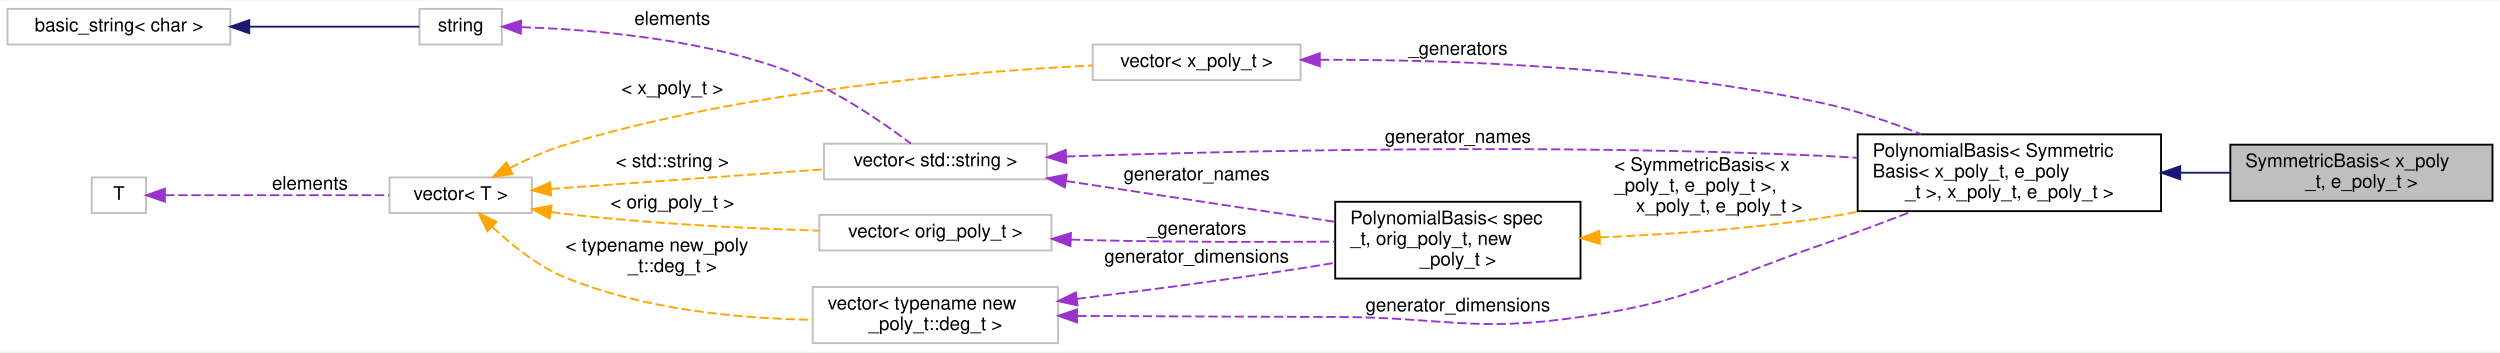
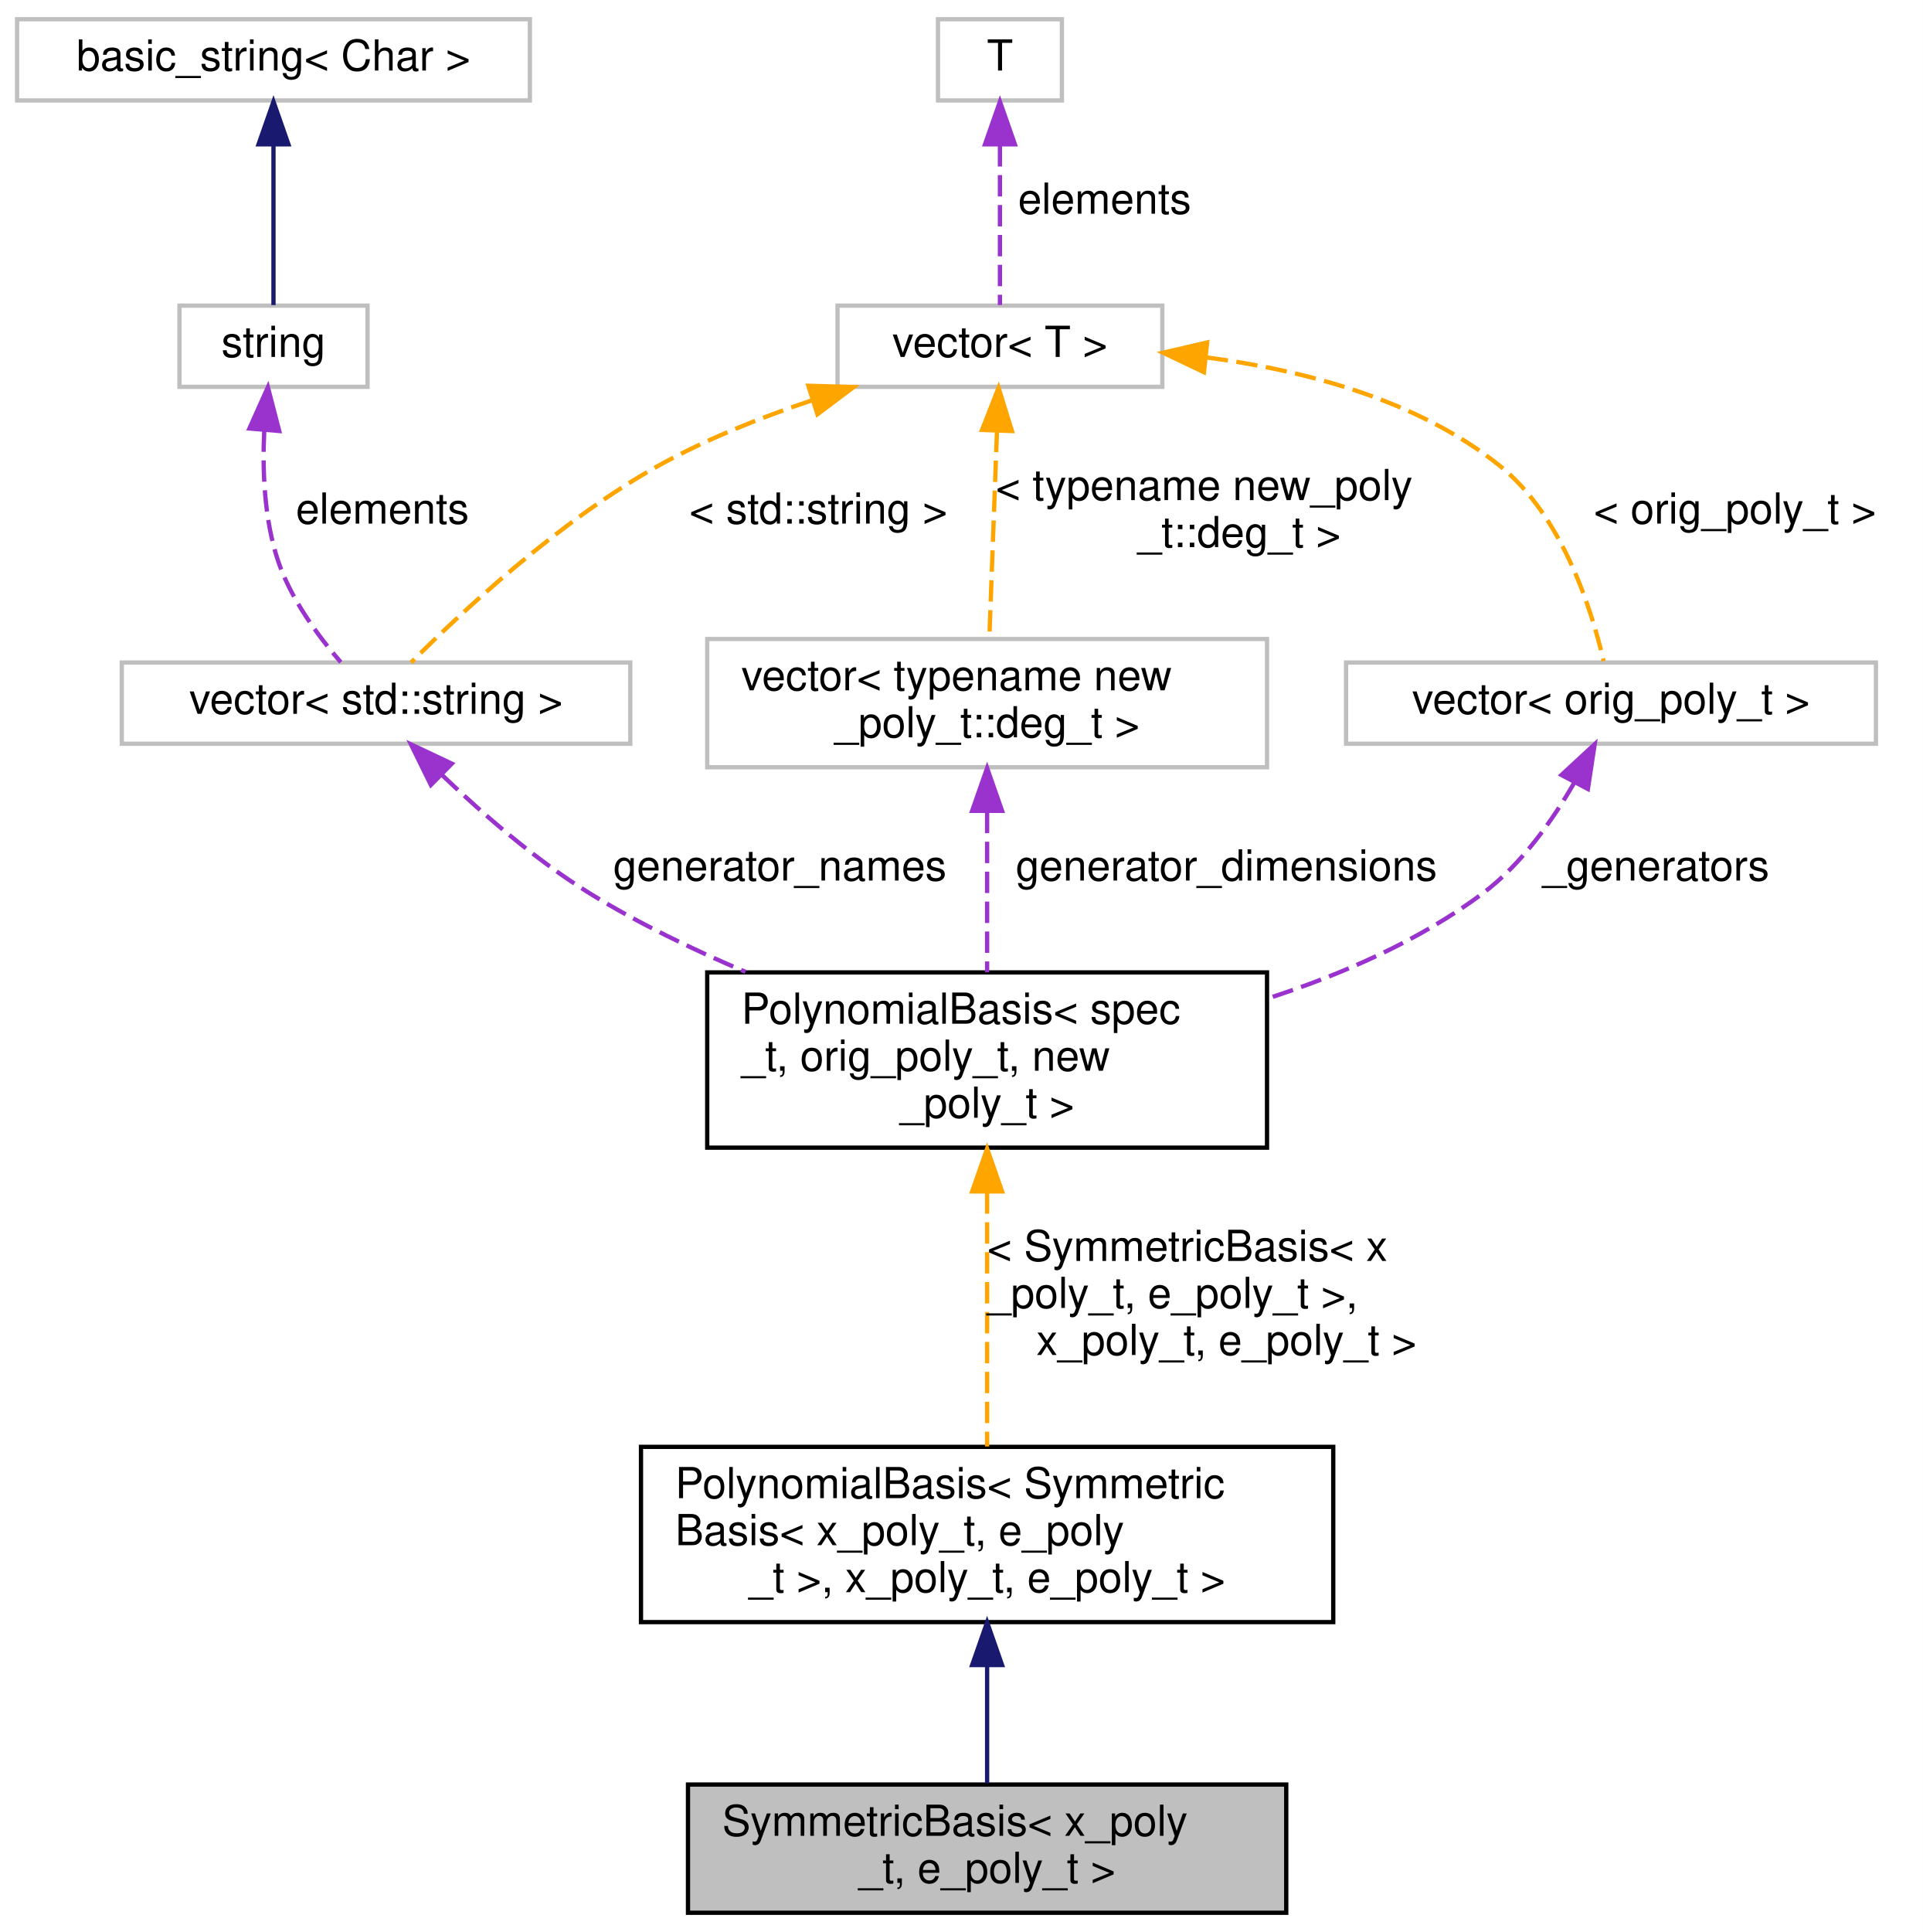
- <svg xmlns="http://www.w3.org/2000/svg" xmlns:xlink="http://www.w3.org/1999/xlink" width="1335pt" height="188pt" viewBox="0.00 0.00 1335.00 187.50">
-   <g id="graph0" class="graph" transform="scale(1 1) rotate(0) translate(4 183.5)">
-     <polygon fill="white" stroke="transparent" points="-4,4 -4,-183.5 1331,-183.5 1331,4 -4,4" />
+ <svg xmlns="http://www.w3.org/2000/svg" xmlns:xlink="http://www.w3.org/1999/xlink" width="450pt" height="452pt" viewBox="0.00 0.00 450.00 452.00">
+   <g id="graph0" class="graph" transform="scale(1 1) rotate(0) translate(4 448)">
+     <polygon fill="white" stroke="transparent" points="-4,4 -4,-448 446,-448 446,4 -4,4" />
    <g id="node1" class="node">
      <g id="a_node1">
        <a xlink:title="Class for symmetric polynomials with no relations, allowing transformation from  variables to  variab...">
-           <polygon fill="#bfbfbf" stroke="black" points="1187,-76.5 1187,-106.5 1327,-106.5 1327,-76.5 1187,-76.5" />
-           <text text-anchor="start" x="1195" y="-94.5" font-family="Helvetica,sans-Serif" font-size="10.00">SymmetricBasis&lt; x_poly</text>
-           <text text-anchor="middle" x="1257" y="-83.5" font-family="Helvetica,sans-Serif" font-size="10.00">_t, e_poly_t &gt;</text>
+           <polygon fill="#bfbfbf" stroke="black" points="157,-0.5 157,-30.5 297,-30.5 297,-0.5 157,-0.5" />
+           <text text-anchor="start" x="165" y="-18.5" font-family="Helvetica,sans-Serif" font-size="10.00">SymmetricBasis&lt; x_poly</text>
+           <text text-anchor="middle" x="227" y="-7.5" font-family="Helvetica,sans-Serif" font-size="10.00">_t, e_poly_t &gt;</text>
        </a>
      </g>
    </g>
    <g id="node2" class="node">
      <g id="a_node2">
        <a xlink:href="classsymmp_1_1PolynomialBasis.html" target="_top" xlink:title=" ">
-           <polygon fill="white" stroke="black" points="988,-71 988,-112 1150,-112 1150,-71 988,-71" />
-           <text text-anchor="start" x="996" y="-100" font-family="Helvetica,sans-Serif" font-size="10.00">PolynomialBasis&lt; Symmetric</text>
-           <text text-anchor="start" x="996" y="-89" font-family="Helvetica,sans-Serif" font-size="10.00">Basis&lt; x_poly_t, e_poly</text>
-           <text text-anchor="middle" x="1069" y="-78" font-family="Helvetica,sans-Serif" font-size="10.00">_t &gt;, x_poly_t, e_poly_t &gt;</text>
+           <polygon fill="white" stroke="black" points="146,-68.5 146,-109.5 308,-109.5 308,-68.5 146,-68.5" />
+           <text text-anchor="start" x="154" y="-97.5" font-family="Helvetica,sans-Serif" font-size="10.00">PolynomialBasis&lt; Symmetric</text>
+           <text text-anchor="start" x="154" y="-86.5" font-family="Helvetica,sans-Serif" font-size="10.00">Basis&lt; x_poly_t, e_poly</text>
+           <text text-anchor="middle" x="227" y="-75.5" font-family="Helvetica,sans-Serif" font-size="10.00">_t &gt;, x_poly_t, e_poly_t &gt;</text>
        </a>
      </g>
    </g>
    <g id="edge1" class="edge">
-       <path fill="none" stroke="midnightblue" d="M1160.28,-91.5C1169.21,-91.5 1178.17,-91.5 1186.84,-91.5" />
-       <polygon fill="midnightblue" stroke="midnightblue" points="1160.23,-88 1150.23,-91.5 1160.23,-95 1160.23,-88" />
+       <path fill="none" stroke="midnightblue" d="M227,-58.16C227,-48.69 227,-38.65 227,-30.8" />
+       <polygon fill="midnightblue" stroke="midnightblue" points="223.5,-58.46 227,-68.46 230.5,-58.46 223.5,-58.46" />
    </g>
    <g id="node3" class="node">
      <g id="a_node3">
-         <a xlink:title=" ">
-           <polygon fill="white" stroke="#bfbfbf" points="579.5,-141 579.5,-160 690.5,-160 690.5,-141 579.5,-141" />
-           <text text-anchor="middle" x="635" y="-148" font-family="Helvetica,sans-Serif" font-size="10.00">vector&lt; x_poly_t &gt;</text>
+         <a xlink:href="classsymmp_1_1PolynomialBasis.html" target="_top" xlink:title="Factory class that provides the general interface of a generating basis for a subring of a polynomial...">
+           <polygon fill="white" stroke="black" points="161.5,-179.5 161.5,-220.5 292.5,-220.5 292.5,-179.5 161.5,-179.5" />
+           <text text-anchor="start" x="169.5" y="-208.5" font-family="Helvetica,sans-Serif" font-size="10.00">PolynomialBasis&lt; spec</text>
+           <text text-anchor="start" x="169.5" y="-197.5" font-family="Helvetica,sans-Serif" font-size="10.00">_t, orig_poly_t, new</text>
+           <text text-anchor="middle" x="227" y="-186.5" font-family="Helvetica,sans-Serif" font-size="10.00">_poly_t &gt;</text>
        </a>
      </g>
    </g>
    <g id="edge2" class="edge">
-       <path fill="none" stroke="#9a32cd" stroke-dasharray="5,2" d="M700.89,-151.84C768.77,-151.95 878.03,-148.43 970,-128.5 987.42,-124.73 1005.86,-118.42 1021.99,-112.07" />
-       <polygon fill="#9a32cd" stroke="#9a32cd" points="700.79,-148.34 690.77,-151.8 700.76,-155.34 700.79,-148.34" />
-       <text text-anchor="middle" x="774.5" y="-154.5" font-family="Helvetica,sans-Serif" font-size="10.00"> _generators</text>
+       <path fill="none" stroke="orange" stroke-dasharray="5,2" d="M227,-169.05C227,-150.1 227,-126.14 227,-109.59" />
+       <polygon fill="orange" stroke="orange" points="223.5,-169.26 227,-179.26 230.5,-169.26 223.5,-169.26" />
+       <text text-anchor="start" x="227" y="-153" font-family="Helvetica,sans-Serif" font-size="10.00"> &lt; SymmetricBasis&lt; x</text>
+       <text text-anchor="start" x="227" y="-142" font-family="Helvetica,sans-Serif" font-size="10.00">_poly_t, e_poly_t &gt;,</text>
+       <text text-anchor="middle" x="283" y="-131" font-family="Helvetica,sans-Serif" font-size="10.00"> x_poly_t, e_poly_t &gt;</text>
    </g>
    <g id="node4" class="node">
      <g id="a_node4">
-         <a xlink:title="STL class.">
-           <polygon fill="white" stroke="#bfbfbf" points="204,-70 204,-89 280,-89 280,-70 204,-70" />
-           <text text-anchor="middle" x="242" y="-77" font-family="Helvetica,sans-Serif" font-size="10.00">vector&lt; T &gt;</text>
+         <a xlink:title=" ">
+           <polygon fill="white" stroke="#bfbfbf" points="24.5,-274 24.5,-293 143.5,-293 143.5,-274 24.5,-274" />
+           <text text-anchor="middle" x="84" y="-281" font-family="Helvetica,sans-Serif" font-size="10.00">vector&lt; std::string &gt;</text>
        </a>
      </g>
    </g>
    <g id="edge3" class="edge">
-       <path fill="none" stroke="orange" stroke-dasharray="5,2" d="M268.19,-94.01C277.31,-98.68 287.87,-103.44 298,-106.5 394.31,-135.58 511.87,-145.45 579.32,-148.79" />
-       <polygon fill="orange" stroke="orange" points="269.74,-90.87 259.27,-89.24 266.44,-97.05 269.74,-90.87" />
-       <text text-anchor="middle" x="355" y="-133.5" font-family="Helvetica,sans-Serif" font-size="10.00"> &lt; x_poly_t &gt;</text>
+       <path fill="none" stroke="#9a32cd" stroke-dasharray="5,2" d="M99.51,-266.62C108.88,-257.66 121.42,-246.75 134,-239 145.29,-232.05 158.07,-225.88 170.46,-220.63" />
+       <polygon fill="#9a32cd" stroke="#9a32cd" points="96.83,-264.35 92.16,-273.86 101.74,-269.34 96.83,-264.35" />
+       <text text-anchor="middle" x="178.5" y="-242" font-family="Helvetica,sans-Serif" font-size="10.00"> generator_names</text>
+     </g>
+     <g id="node5" class="node">
+       <g id="a_node5">
+         <a xlink:title=" ">
+           <polygon fill="white" stroke="#bfbfbf" points="38,-357.5 38,-376.5 82,-376.5 82,-357.5 38,-357.5" />
+           <text text-anchor="middle" x="60" y="-364.5" font-family="Helvetica,sans-Serif" font-size="10.00">string</text>
+         </a>
+       </g>
+     </g>
+     <g id="edge4" class="edge">
+       <path fill="none" stroke="#9a32cd" stroke-dasharray="5,2" d="M57.84,-347.29C57.39,-337.96 57.82,-326.65 61,-317 63.98,-307.94 70.43,-299.2 75.75,-293.07" />
+       <polygon fill="#9a32cd" stroke="#9a32cd" points="54.36,-347.75 58.69,-357.42 61.34,-347.17 54.36,-347.75" />
+       <text text-anchor="middle" x="85.5" y="-325.5" font-family="Helvetica,sans-Serif" font-size="10.00"> elements</text>
    </g>
    <g id="node6" class="node">
      <g id="a_node6">
        <a xlink:title=" ">
-           <polygon fill="white" stroke="#bfbfbf" points="436,-88 436,-107 555,-107 555,-88 436,-88" />
-           <text text-anchor="middle" x="495.5" y="-95" font-family="Helvetica,sans-Serif" font-size="10.00">vector&lt; std::string &gt;</text>
+           <polygon fill="white" stroke="#bfbfbf" points="0,-424.5 0,-443.5 120,-443.5 120,-424.5 0,-424.5" />
+           <text text-anchor="middle" x="60" y="-431.5" font-family="Helvetica,sans-Serif" font-size="10.00">basic_string&lt; Char &gt;</text>
        </a>
      </g>
    </g>
-     <g id="edge8" class="edge">
-       <path fill="none" stroke="orange" stroke-dasharray="5,2" d="M290.16,-82.88C331.39,-85.83 391.42,-90.12 435.75,-93.3" />
-       <polygon fill="orange" stroke="orange" points="290.33,-79.38 280.11,-82.16 289.83,-86.36 290.33,-79.38" />
-       <text text-anchor="middle" x="355" y="-94.5" font-family="Helvetica,sans-Serif" font-size="10.00"> &lt; std::string &gt;</text>
+     <g id="edge5" class="edge">
+       <path fill="none" stroke="midnightblue" d="M60,-414.04C60,-401.67 60,-386.12 60,-376.63" />
+       <polygon fill="midnightblue" stroke="midnightblue" points="56.5,-414.23 60,-424.23 63.5,-414.23 56.5,-414.23" />
+     </g>
+     <g id="node7" class="node">
+       <g id="a_node7">
+         <a xlink:title=" ">
+           <polygon fill="white" stroke="#bfbfbf" points="192,-357.5 192,-376.5 268,-376.5 268,-357.5 192,-357.5" />
+           <text text-anchor="middle" x="230" y="-364.5" font-family="Helvetica,sans-Serif" font-size="10.00">vector&lt; T &gt;</text>
+         </a>
+       </g>
+     </g>
+     <g id="edge6" class="edge">
+       <path fill="none" stroke="orange" stroke-dasharray="5,2" d="M185.89,-354.3C173.87,-350.27 161.11,-345.18 150,-339 126.89,-326.14 104.01,-304.81 92.21,-293.01" />
+       <polygon fill="orange" stroke="orange" points="185.17,-357.75 195.76,-357.44 187.29,-351.08 185.17,-357.75" />
+       <text text-anchor="middle" x="187.5" y="-325.5" font-family="Helvetica,sans-Serif" font-size="10.00"> &lt; std::string &gt;</text>
    </g>
    <g id="node9" class="node">
      <g id="a_node9">
        <a xlink:title=" ">
-           <polygon fill="white" stroke="#bfbfbf" points="430,-0.5 430,-30.5 561,-30.5 561,-0.5 430,-0.5" />
-           <text text-anchor="start" x="438" y="-18.5" font-family="Helvetica,sans-Serif" font-size="10.00">vector&lt; typename new</text>
-           <text text-anchor="middle" x="495.5" y="-7.5" font-family="Helvetica,sans-Serif" font-size="10.00">_poly_t::deg_t &gt;</text>
+           <polygon fill="white" stroke="#bfbfbf" points="161.5,-268.5 161.5,-298.5 292.5,-298.5 292.5,-268.5 161.5,-268.5" />
+           <text text-anchor="start" x="169.5" y="-286.5" font-family="Helvetica,sans-Serif" font-size="10.00">vector&lt; typename new</text>
+           <text text-anchor="middle" x="227" y="-275.5" font-family="Helvetica,sans-Serif" font-size="10.00">_poly_t::deg_t &gt;</text>
        </a>
      </g>
    </g>
-     <g id="edge10" class="edge">
-       <path fill="none" stroke="orange" stroke-dasharray="5,2" d="M258.93,-62.61C269.12,-52.94 283.17,-41.56 298,-35.5 339.74,-18.44 390.45,-13.63 429.89,-12.98" />
-       <polygon fill="orange" stroke="orange" points="256.26,-60.32 251.65,-69.86 261.2,-65.28 256.26,-60.32" />
-       <text text-anchor="start" x="298" y="-49.5" font-family="Helvetica,sans-Serif" font-size="10.00"> &lt; typename new_poly</text>
-       <text text-anchor="middle" x="355" y="-38.5" font-family="Helvetica,sans-Serif" font-size="10.00">_t::deg_t &gt;</text>
+     <g id="edge9" class="edge">
+       <path fill="none" stroke="orange" stroke-dasharray="5,2" d="M229.31,-347.23C228.76,-332.41 228.01,-312.05 227.52,-298.6" />
+       <polygon fill="orange" stroke="orange" points="225.81,-347.41 229.68,-357.28 232.81,-347.16 225.81,-347.41" />
+       <text text-anchor="start" x="229" y="-331" font-family="Helvetica,sans-Serif" font-size="10.00"> &lt; typename new_poly</text>
+       <text text-anchor="middle" x="286" y="-320" font-family="Helvetica,sans-Serif" font-size="10.00">_t::deg_t &gt;</text>
    </g>
-     <g id="node11" class="node">
-       <g id="a_node11">
+     <g id="node10" class="node">
+       <g id="a_node10">
        <a xlink:title=" ">
-           <polygon fill="white" stroke="#bfbfbf" points="433.5,-50 433.5,-69 557.5,-69 557.5,-50 433.5,-50" />
-           <text text-anchor="middle" x="495.5" y="-57" font-family="Helvetica,sans-Serif" font-size="10.00">vector&lt; orig_poly_t &gt;</text>
+           <polygon fill="white" stroke="#bfbfbf" points="311,-274 311,-293 435,-293 435,-274 311,-274" />
+           <text text-anchor="middle" x="373" y="-281" font-family="Helvetica,sans-Serif" font-size="10.00">vector&lt; orig_poly_t &gt;</text>
        </a>
      </g>
    </g>
-     <g id="edge15" class="edge">
-       <path fill="none" stroke="orange" stroke-dasharray="5,2" d="M290.27,-70.5C292.88,-70.13 295.47,-69.79 298,-69.5 343.13,-64.27 394.4,-61.78 433.26,-60.59" />
-       <polygon fill="orange" stroke="orange" points="289.52,-67.08 280.18,-72.07 290.6,-73.99 289.52,-67.08" />
-       <text text-anchor="middle" x="355" y="-72.5" font-family="Helvetica,sans-Serif" font-size="10.00"> &lt; orig_poly_t &gt;</text>
-     </g>
-     <g id="node5" class="node">
-       <g id="a_node5">
-         <a xlink:title=" ">
-           <polygon fill="white" stroke="#bfbfbf" points="45,-70 45,-89 74,-89 74,-70 45,-70" />
-           <text text-anchor="middle" x="59.5" y="-77" font-family="Helvetica,sans-Serif" font-size="10.00">T</text>
-         </a>
-       </g>
-     </g>
-     <g id="edge4" class="edge">
-       <path fill="none" stroke="#9a32cd" stroke-dasharray="5,2" d="M84.18,-79.5C114.61,-79.5 167.8,-79.5 203.7,-79.5" />
-       <polygon fill="#9a32cd" stroke="#9a32cd" points="84.07,-76 74.07,-79.5 84.07,-83 84.07,-76" />
-       <text text-anchor="middle" x="161.5" y="-82.5" font-family="Helvetica,sans-Serif" font-size="10.00"> elements</text>
-     </g>
-     <g id="edge5" class="edge">
-       <path fill="none" stroke="#9a32cd" stroke-dasharray="5,2" d="M565.26,-100.18C657.44,-103.26 826.14,-107.09 970,-100.5 975.8,-100.23 981.79,-99.88 987.82,-99.47" />
-       <polygon fill="#9a32cd" stroke="#9a32cd" points="565.34,-96.68 555.22,-99.84 565.1,-103.68 565.34,-96.68" />
-       <text text-anchor="middle" x="774.5" y="-107.5" font-family="Helvetica,sans-Serif" font-size="10.00"> generator_names</text>
-     </g>
-     <g id="node10" class="node">
-       <g id="a_node10">
-         <a xlink:href="classsymmp_1_1PolynomialBasis.html" target="_top" xlink:title="Factory class that provides the general interface of a generating basis for a subring of a polynomial...">
-           <polygon fill="white" stroke="black" points="709,-35 709,-76 840,-76 840,-35 709,-35" />
-           <text text-anchor="start" x="717" y="-64" font-family="Helvetica,sans-Serif" font-size="10.00">PolynomialBasis&lt; spec</text>
-           <text text-anchor="start" x="717" y="-53" font-family="Helvetica,sans-Serif" font-size="10.00">_t, orig_poly_t, new</text>
-           <text text-anchor="middle" x="774.5" y="-42" font-family="Helvetica,sans-Serif" font-size="10.00">_poly_t &gt;</text>
-         </a>
-       </g>
-     </g>
-     <g id="edge12" class="edge">
-       <path fill="none" stroke="#9a32cd" stroke-dasharray="5,2" d="M565.24,-87.08C609.06,-80.43 665.48,-71.88 708.54,-65.35" />
-       <polygon fill="#9a32cd" stroke="#9a32cd" points="564.61,-83.63 555.24,-88.59 565.66,-90.55 564.61,-83.63" />
-       <text text-anchor="middle" x="635" y="-87.5" font-family="Helvetica,sans-Serif" font-size="10.00"> generator_names</text>
-     </g>
-     <g id="node7" class="node">
-       <g id="a_node7">
-         <a xlink:title="STL class.">
-           <polygon fill="white" stroke="#bfbfbf" points="220,-160 220,-179 264,-179 264,-160 220,-160" />
-           <text text-anchor="middle" x="242" y="-167" font-family="Helvetica,sans-Serif" font-size="10.00">string</text>
-         </a>
-       </g>
-     </g>
-     <g id="edge6" class="edge">
-       <path fill="none" stroke="#9a32cd" stroke-dasharray="5,2" d="M274.62,-169.25C309.26,-168.1 366.02,-163.62 412,-147.5 439.18,-137.97 467.08,-118.68 482.46,-107.04" />
-       <polygon fill="#9a32cd" stroke="#9a32cd" points="274.1,-165.76 264.19,-169.52 274.28,-172.76 274.1,-165.76" />
-       <text text-anchor="middle" x="355" y="-170.5" font-family="Helvetica,sans-Serif" font-size="10.00"> elements</text>
+     <g id="edge11" class="edge">
+       <path fill="none" stroke="orange" stroke-dasharray="5,2" d="M278.4,-364.37C301.29,-361.38 327.75,-354.44 347,-339 361.55,-327.32 368.44,-305.53 371.28,-293.34" />
+       <polygon fill="orange" stroke="orange" points="277.74,-360.92 268.17,-365.48 278.49,-367.88 277.74,-360.92" />
+       <text text-anchor="middle" x="402" y="-325.5" font-family="Helvetica,sans-Serif" font-size="10.00"> &lt; orig_poly_t &gt;</text>
    </g>
    <g id="node8" class="node">
      <g id="a_node8">
-         <a xlink:title="STL class.">
-           <polygon fill="white" stroke="#bfbfbf" points="0,-160 0,-179 119,-179 119,-160 0,-160" />
-           <text text-anchor="middle" x="59.5" y="-167" font-family="Helvetica,sans-Serif" font-size="10.00">basic_string&lt; char &gt;</text>
+         <a xlink:title=" ">
+           <polygon fill="white" stroke="#bfbfbf" points="215.5,-424.5 215.5,-443.5 244.5,-443.5 244.5,-424.5 215.5,-424.5" />
+           <text text-anchor="middle" x="230" y="-431.5" font-family="Helvetica,sans-Serif" font-size="10.00">T</text>
        </a>
      </g>
    </g>
    <g id="edge7" class="edge">
-       <path fill="none" stroke="midnightblue" d="M129.42,-169.5C161.67,-169.5 197.78,-169.5 219.95,-169.5" />
-       <polygon fill="midnightblue" stroke="midnightblue" points="129.1,-166 119.1,-169.5 129.1,-173 129.1,-166" />
+       <path fill="none" stroke="#9a32cd" stroke-dasharray="5,2" d="M230,-414.04C230,-401.67 230,-386.12 230,-376.63" />
+       <polygon fill="#9a32cd" stroke="#9a32cd" points="226.5,-414.23 230,-424.23 233.5,-414.23 226.5,-414.23" />
+       <text text-anchor="middle" x="254.5" y="-398" font-family="Helvetica,sans-Serif" font-size="10.00"> elements</text>
    </g>
-     <g id="edge9" class="edge">
-       <path fill="none" stroke="#9a32cd" stroke-dasharray="5,2" d="M571.25,-15.06C611.97,-14.85 663.26,-14.61 709,-14.5 767.22,-14.36 782.39,-6.05 840,-14.5 899.68,-23.26 912.95,-33.91 970,-53.5 985.45,-58.8 1002.07,-65.04 1017.16,-70.92" />
-       <polygon fill="#9a32cd" stroke="#9a32cd" points="571.11,-11.56 561.13,-15.12 571.15,-18.56 571.11,-11.56" />
-       <text text-anchor="middle" x="774.5" y="-17.5" font-family="Helvetica,sans-Serif" font-size="10.00"> generator_dimensions</text>
+     <g id="edge8" class="edge">
+       <path fill="none" stroke="#9a32cd" stroke-dasharray="5,2" d="M227,-258.07C227,-246.06 227,-231.79 227,-220.53" />
+       <polygon fill="#9a32cd" stroke="#9a32cd" points="223.5,-258.3 227,-268.3 230.5,-258.3 223.5,-258.3" />
+       <text text-anchor="middle" x="283" y="-242" font-family="Helvetica,sans-Serif" font-size="10.00"> generator_dimensions</text>
    </g>
-     <g id="edge13" class="edge">
-       <path fill="none" stroke="#9a32cd" stroke-dasharray="5,2" d="M571.02,-24.16C607.28,-28.6 651.48,-34.37 691,-40.5 696.75,-41.39 702.72,-42.37 708.7,-43.39" />
-       <polygon fill="#9a32cd" stroke="#9a32cd" points="571.36,-20.67 561.01,-22.94 570.51,-27.62 571.36,-20.67" />
-       <text text-anchor="middle" x="635" y="-43.5" font-family="Helvetica,sans-Serif" font-size="10.00"> generator_dimensions</text>
-     </g>
-     <g id="edge11" class="edge">
-       <path fill="none" stroke="orange" stroke-dasharray="5,2" d="M850.22,-56.99C886.53,-58.51 930.71,-61.53 970,-67.5 976.41,-68.47 983.01,-69.67 989.62,-71" />
-       <polygon fill="orange" stroke="orange" points="850.33,-53.49 840.2,-56.6 850.05,-60.49 850.33,-53.49" />
-       <text text-anchor="start" x="858" y="-92.5" font-family="Helvetica,sans-Serif" font-size="10.00"> &lt; SymmetricBasis&lt; x</text>
-       <text text-anchor="start" x="858" y="-81.5" font-family="Helvetica,sans-Serif" font-size="10.00">_poly_t, e_poly_t &gt;,</text>
-       <text text-anchor="middle" x="914" y="-70.5" font-family="Helvetica,sans-Serif" font-size="10.00"> x_poly_t, e_poly_t &gt;</text>
-     </g>
-     <g id="edge14" class="edge">
-       <path fill="none" stroke="#9a32cd" stroke-dasharray="5,2" d="M567.82,-55.83C571.6,-55.7 575.34,-55.59 579,-55.5 622.21,-54.45 670.83,-54.45 708.66,-54.71" />
-       <polygon fill="#9a32cd" stroke="#9a32cd" points="567.62,-52.33 557.76,-56.2 567.88,-59.33 567.62,-52.33" />
-       <text text-anchor="middle" x="635" y="-58.5" font-family="Helvetica,sans-Serif" font-size="10.00"> _generators</text>
+     <g id="edge10" class="edge">
+       <path fill="none" stroke="#9a32cd" stroke-dasharray="5,2" d="M364.49,-265.03C359.36,-256.12 352.07,-245.78 343,-239 328.23,-227.96 310.1,-220.04 292.61,-214.39" />
+       <polygon fill="#9a32cd" stroke="#9a32cd" points="361.4,-266.69 369.18,-273.88 367.59,-263.41 361.4,-266.69" />
+       <text text-anchor="middle" x="383.5" y="-242" font-family="Helvetica,sans-Serif" font-size="10.00"> _generators</text>
    </g>
  </g>
</svg>
